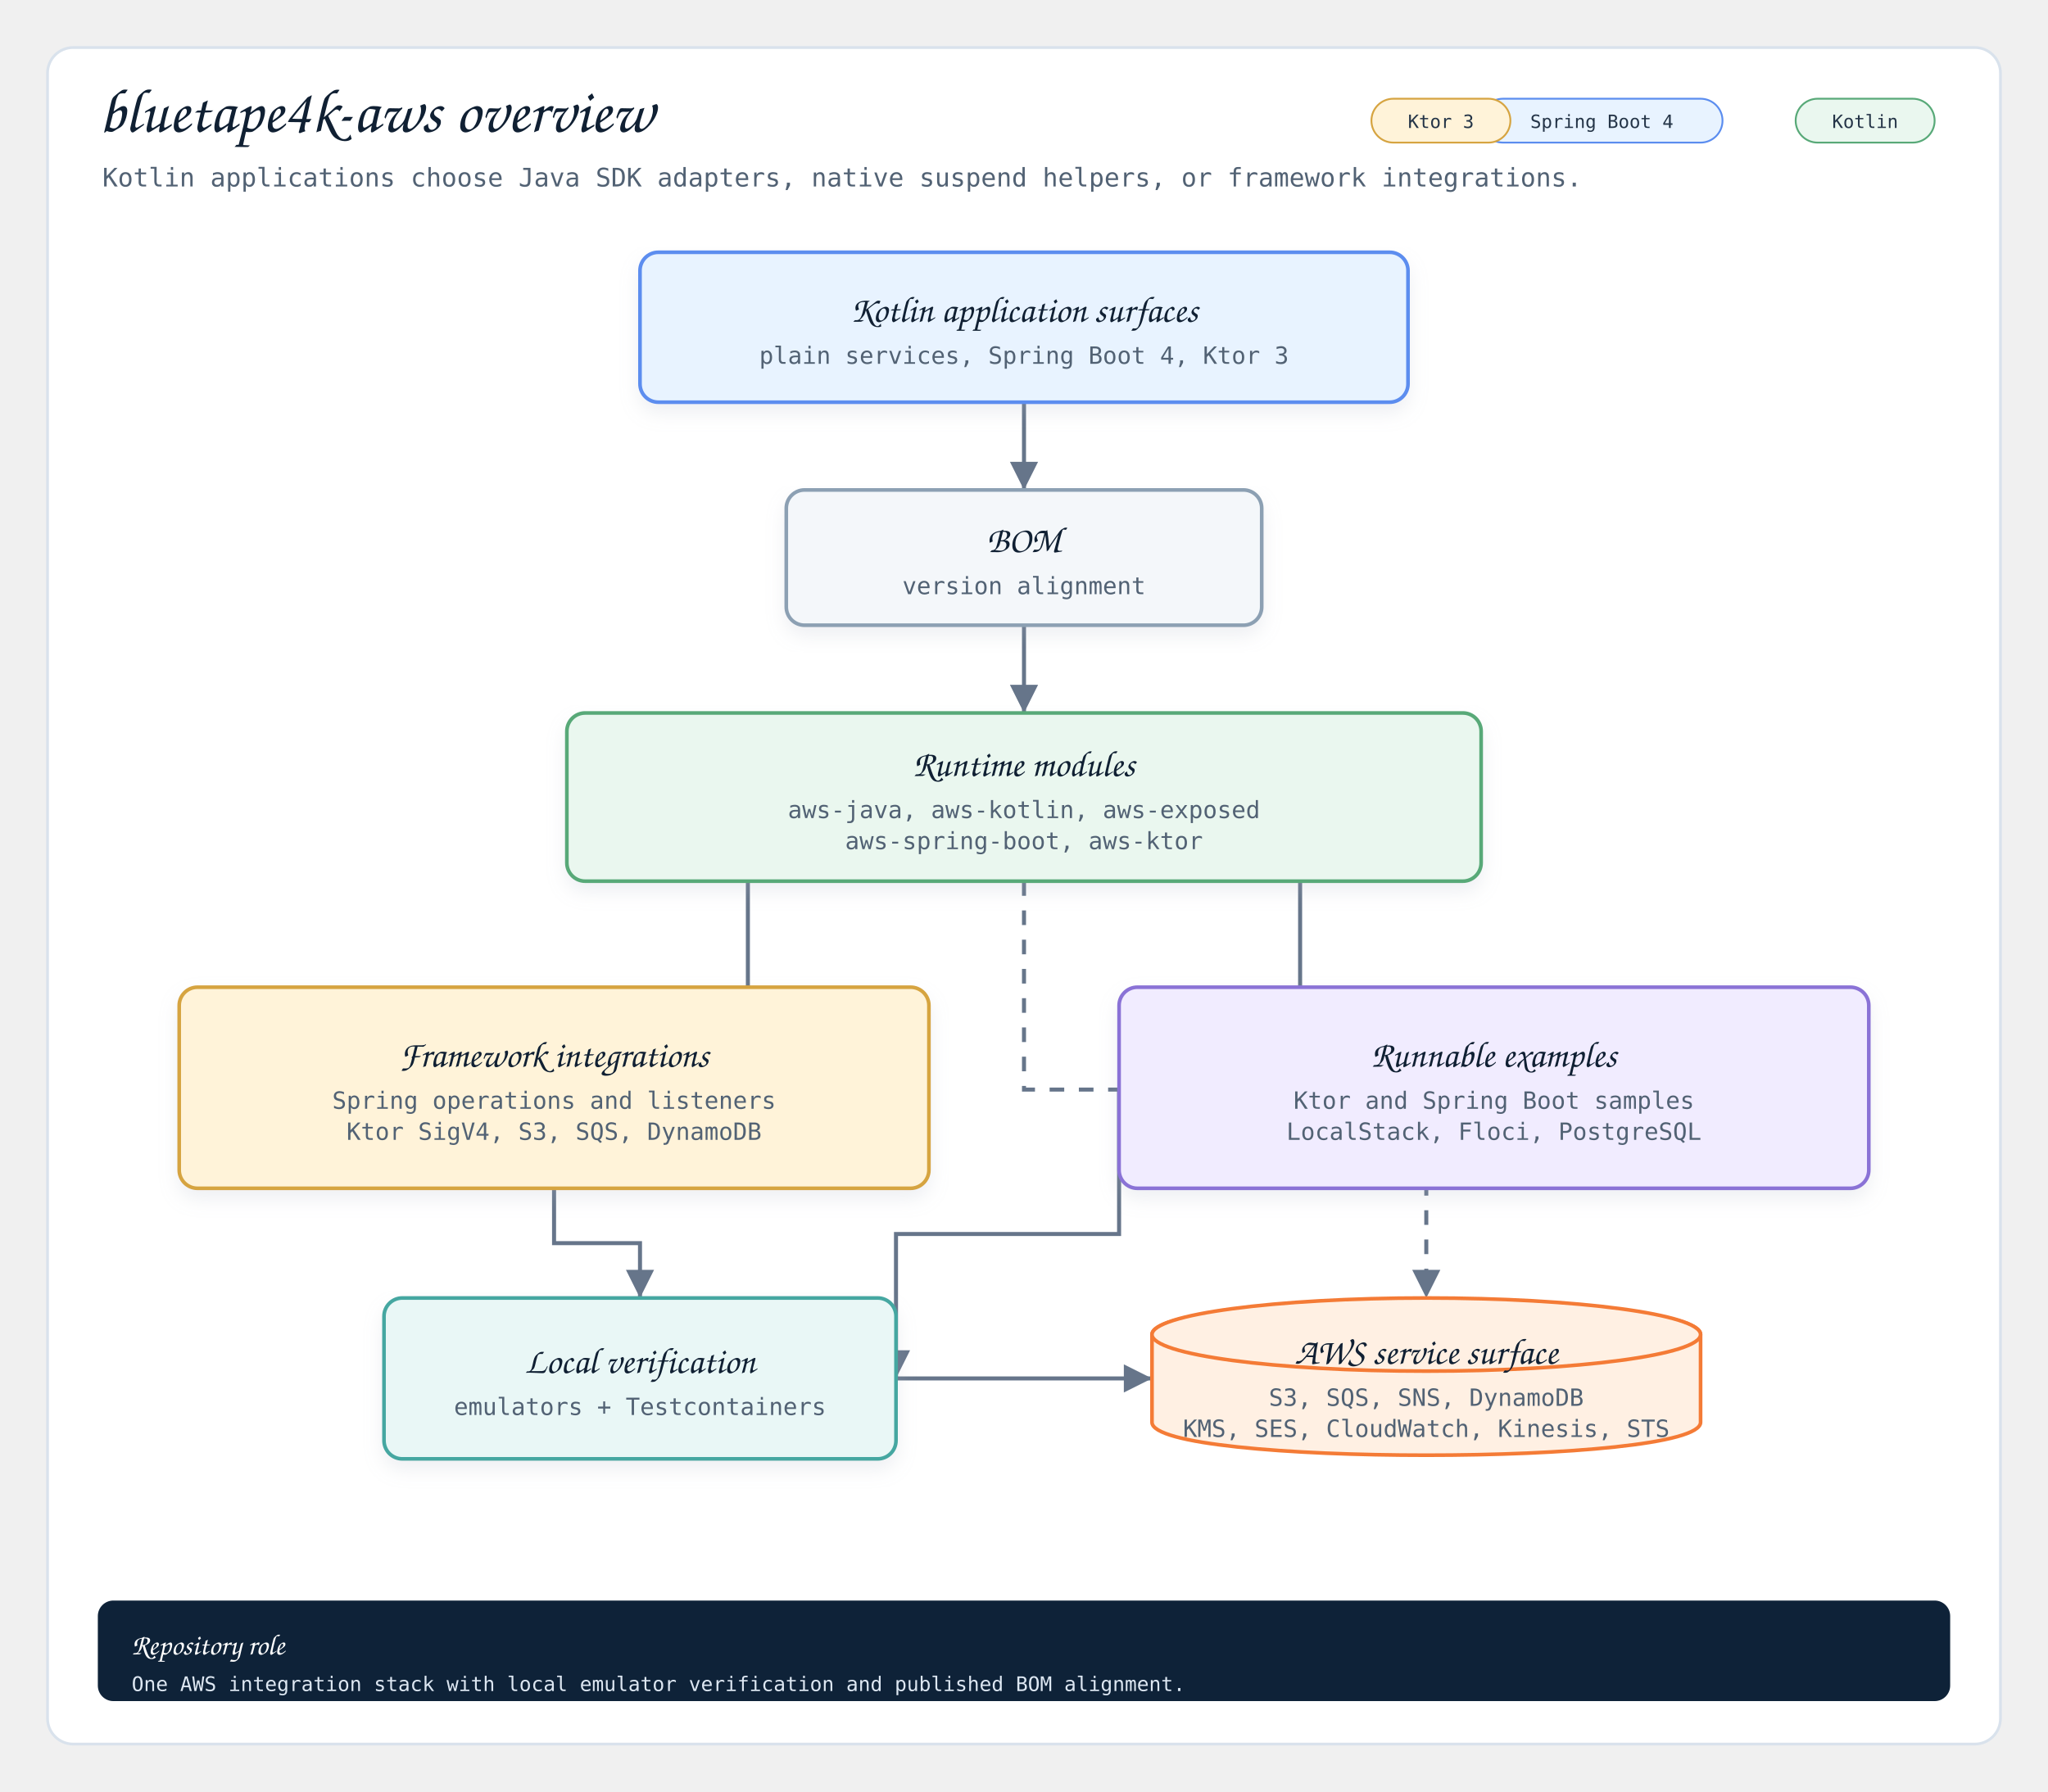
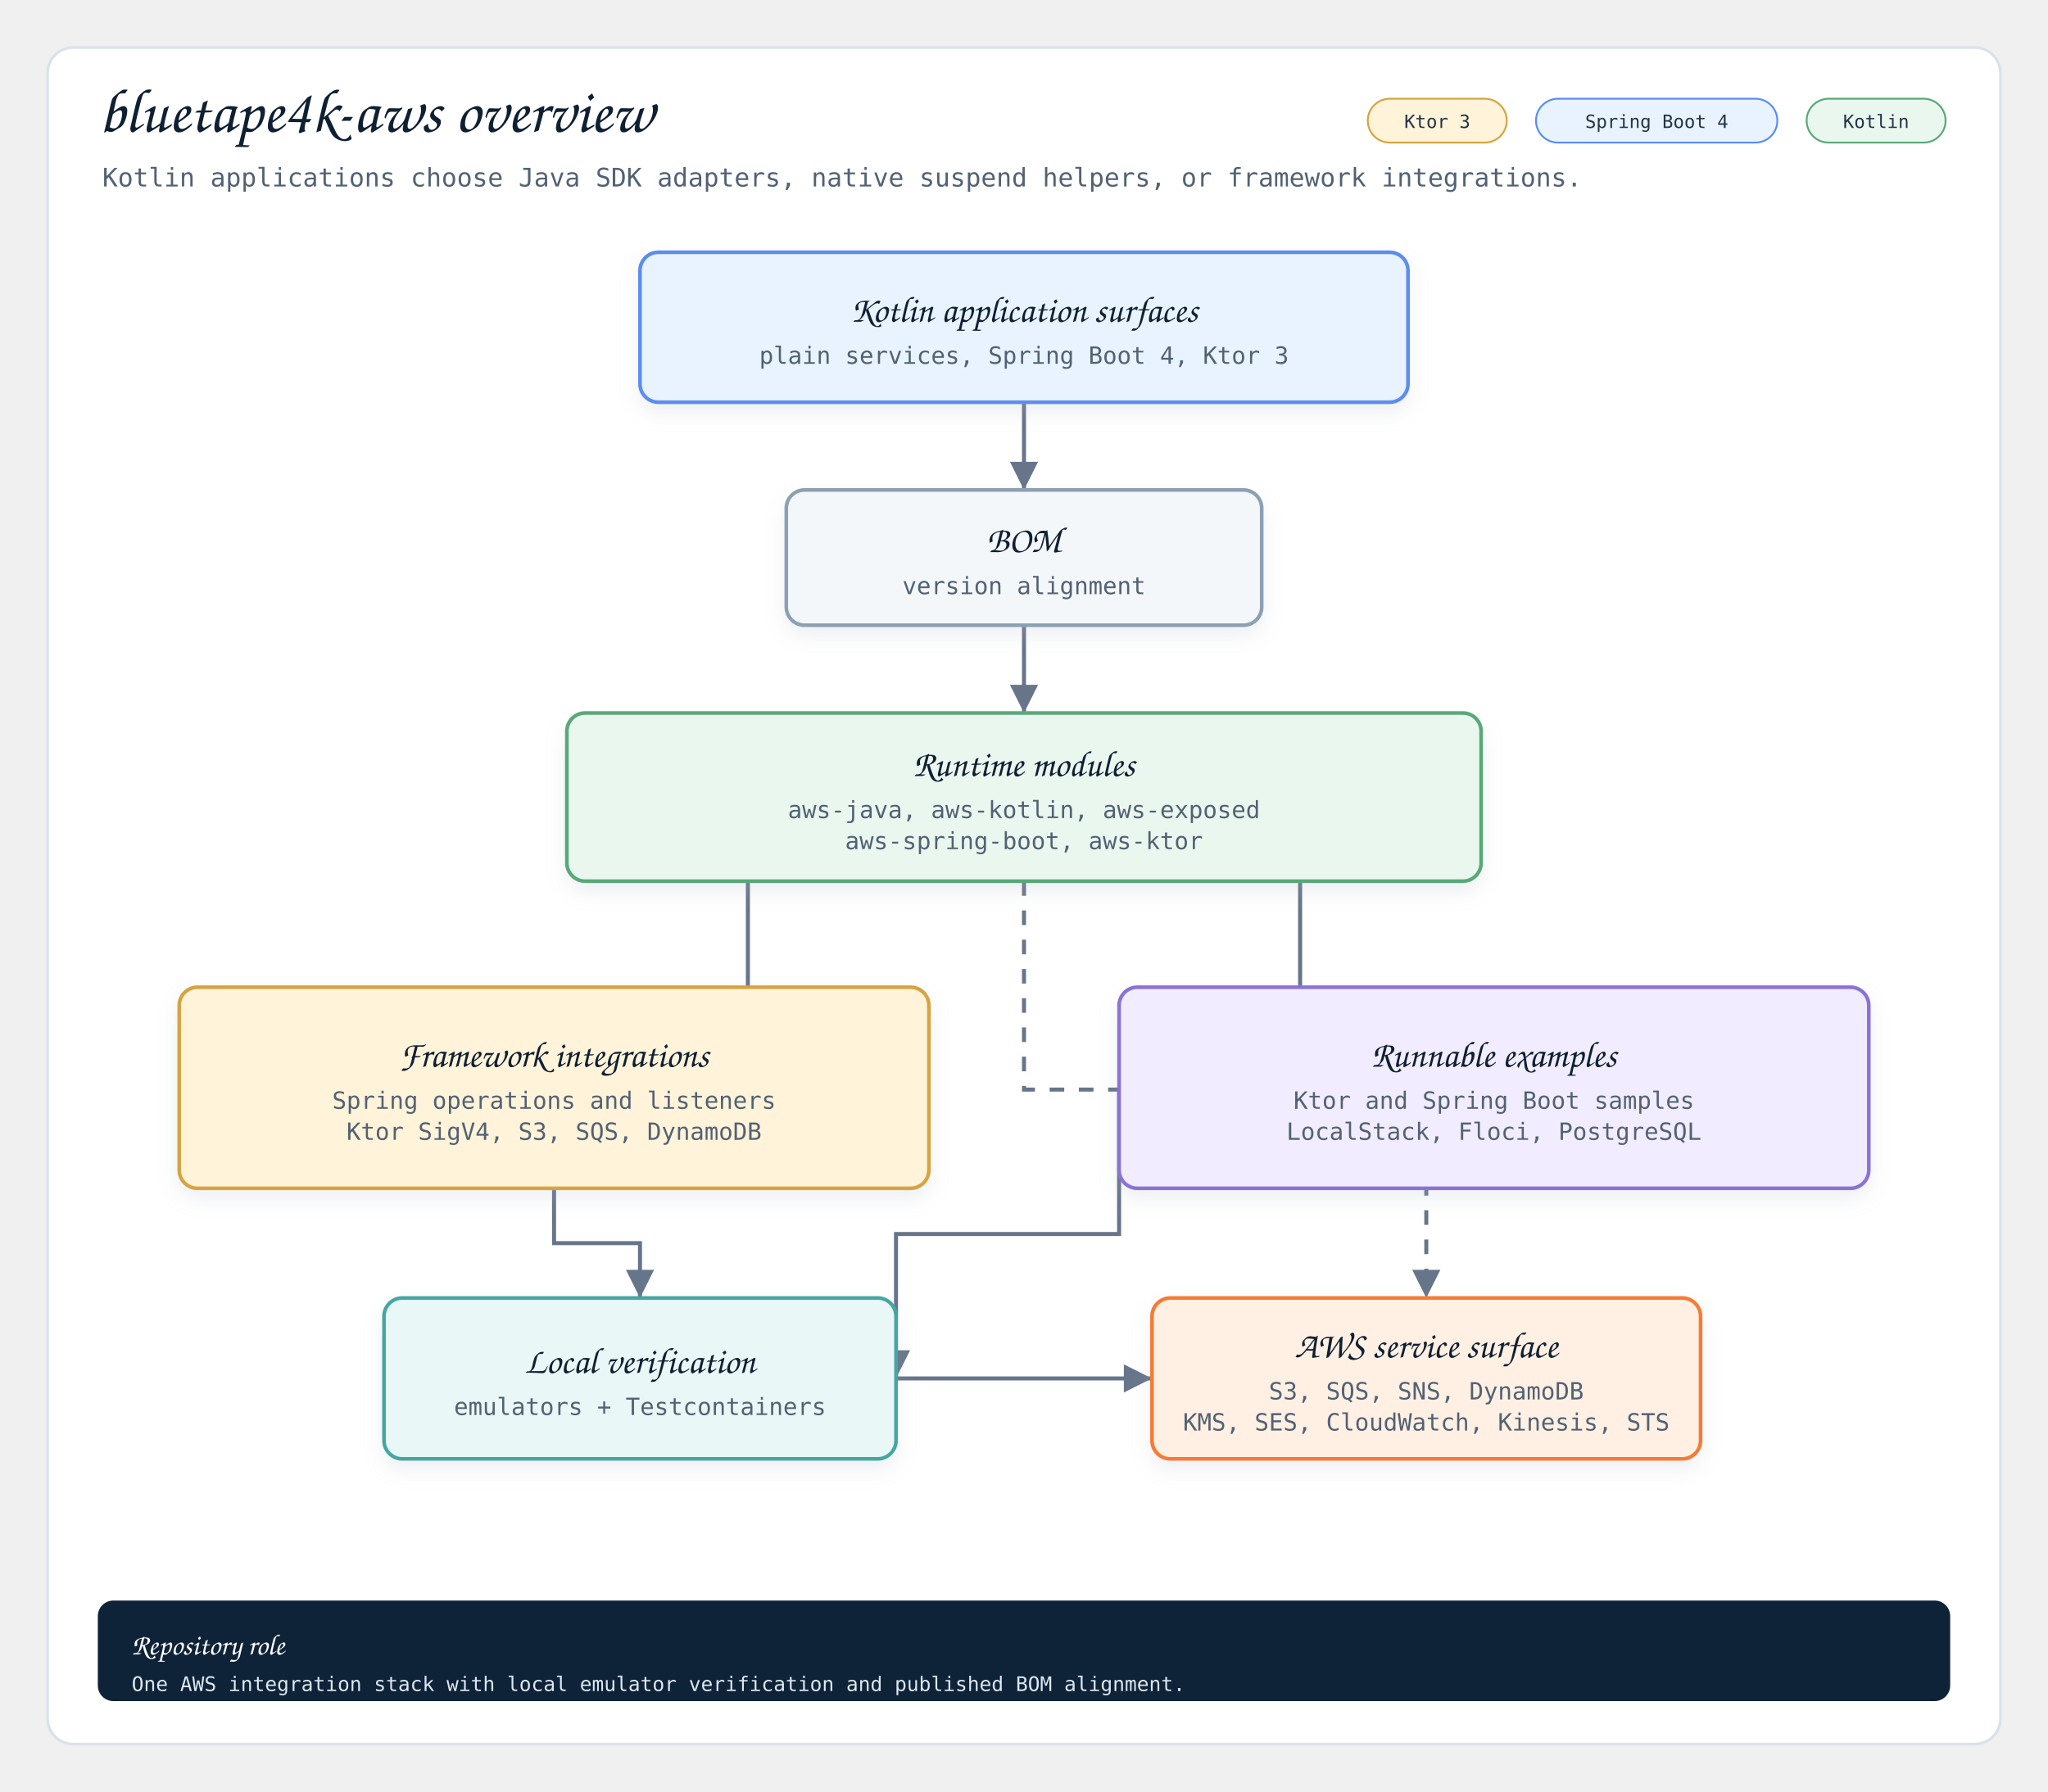
<svg xmlns="http://www.w3.org/2000/svg" width="1120" height="980" viewBox="0 0 1120 980" role="img" aria-label="bluetape4k-aws overview">
  <defs>
    <marker id="arrow" markerWidth="9" markerHeight="9" refX="8" refY="4.5" orient="auto" markerUnits="strokeWidth">
      <path d="M1,1 L8,4.5 L1,8 Z" fill="#66758A" />
    </marker>
    <filter id="shadow" x="-10%" y="-10%" width="120%" height="130%">
      <feDropShadow dx="0" dy="5" stdDeviation="5" flood-color="#AAB7C6" flood-opacity="0.20" />
    </filter>
  </defs>
  <style>
  svg{background:#F5F7FA}
  .frame{fill:#FFFFFF;stroke:#D9E2EC;stroke-width:1.5}
  .title{font-family:"Architects Daughter","Comic Sans MS",cursive;font-size:34px;fill:#102033}
  .subtitle,.detail,.footer-detail{font-family:"Comic Mono","SFMono-Regular",Menlo,monospace;fill:#526274}
  .subtitle{font-size:14px}
  .card-title{font-family:"Architects Daughter","Comic Sans MS",cursive;font-size:20px;fill:#102033}
  .detail{font-size:13px}
  .chip{font-family:"Comic Mono","SFMono-Regular",Menlo,monospace;font-size:10px;fill:#243447}
  .card{stroke-width:2;filter:url(#shadow)}
  .edge{fill:none;stroke-width:2.2;marker-end:url(#arrow)}
  .edge-label{font-family:"Comic Mono","SFMono-Regular",Menlo,monospace;font-size:11px;fill:#344456}
  .label-bg{fill:#FFFFFF;stroke:#D9E2EC}
  .footer{fill:#0E2238;stroke:#0E2238}
  .footer-title{font-family:"Architects Daughter","Comic Sans MS",cursive;font-size:16px;fill:#FFFFFF}
  .footer-detail{font-size:11px;fill:#DDE7F2}
</style>
  <rect x="26" y="26" width="1068" height="928" rx="14" class="frame" />
  <text class="title" x="54" y="72">bluetape4k-aws overview</text>
  <text class="subtitle" x="56" y="102">Kotlin applications choose Java SDK adapters, native suspend helpers, or framework integrations.</text>
  <g>
-     <rect x="982" y="54" width="76" height="24" rx="12" fill="#EAF7EF" stroke="#58A978" />
-     <text class="chip" x="1020" y="70" text-anchor="middle">Kotlin</text>
+     <rect x="988" y="54" width="76" height="24" rx="12" fill="#EAF7EF" stroke="#58A978" />
+     <text class="chip" x="1026" y="70" text-anchor="middle">Kotlin</text>
  </g>
  <g>
-     <rect x="810" y="54" width="132" height="24" rx="12" fill="#E8F3FF" stroke="#5B8DEF" />
-     <text class="chip" x="876" y="70" text-anchor="middle">Spring Boot 4</text>
+     <rect x="840" y="54" width="132" height="24" rx="12" fill="#E8F3FF" stroke="#5B8DEF" />
+     <text class="chip" x="906" y="70" text-anchor="middle">Spring Boot 4</text>
  </g>
  <g>
-     <rect x="750" y="54" width="76" height="24" rx="12" fill="#FFF3D9" stroke="#D6A441" />
-     <text class="chip" x="788" y="70" text-anchor="middle">Ktor 3</text>
+     <rect x="748" y="54" width="76" height="24" rx="12" fill="#FFF3D9" stroke="#D6A441" />
+     <text class="chip" x="786" y="70" text-anchor="middle">Ktor 3</text>
  </g>
  <g>
    <g>
      <path class="edge" d="M560 220 L560 244 L560 244 L560 268" stroke="#66758A" />
    </g>
    <g>
      <path class="edge" d="M560 342 L560 366 L560 366 L560 390" stroke="#66758A" />
    </g>
    <g>
      <path class="edge" d="M310 436 L409 436 L409 595 L508 595" stroke="#66758A" />
    </g>
    <g>
      <path class="edge" d="M810 436 L711 436 L711 595 L612 595" stroke="#66758A" />
    </g>
    <g>
      <path class="edge" d="M303 650 L303 680 L350 680 L350 710" stroke="#66758A" />
    </g>
    <g>
      <path class="edge" d="M612 595 L612 675 L490 675 L490 754" stroke="#66758A" />
    </g>
    <g>
      <path class="edge" d="M560 482 L560 596 L780 596 L780 710" stroke="#66758A" stroke-dasharray="8 8" />
    </g>
    <g>
      <path class="edge" d="M490 754 L560 754 L560 754 L630 754" stroke="#66758A" />
    </g>
  </g>
  <g id="apps">
    <rect class="card" x="350" y="138" width="420" height="82" rx="10" fill="#E8F3FF" stroke="#5B8DEF" />
    <text class="card-title" x="560" y="176" text-anchor="middle">Kotlin application surfaces</text>
    <text class="detail" x="560" y="199" text-anchor="middle">plain services, Spring Boot 4, Ktor 3</text>
  </g>
  <g id="bom">
    <rect class="card" x="430" y="268" width="260" height="74" rx="10" fill="#F4F7FA" stroke="#8CA0B3" />
    <text class="card-title" x="560" y="302" text-anchor="middle">BOM</text>
    <text class="detail" x="560" y="325" text-anchor="middle">version alignment</text>
  </g>
  <g id="modules">
    <rect class="card" x="310" y="390" width="500" height="92" rx="10" fill="#EAF7EF" stroke="#58A978" />
    <text class="card-title" x="560" y="424.5" text-anchor="middle">Runtime modules</text>
    <text class="detail" x="560" y="447.5" text-anchor="middle">aws-java, aws-kotlin, aws-exposed</text>
    <text class="detail" x="560" y="464.5" text-anchor="middle">aws-spring-boot, aws-ktor</text>
  </g>
  <g id="integrations">
    <rect class="card" x="98" y="540" width="410" height="110" rx="10" fill="#FFF3D9" stroke="#D6A441" />
    <text class="card-title" x="303" y="583.5" text-anchor="middle">Framework integrations</text>
    <text class="detail" x="303" y="606.5" text-anchor="middle">Spring operations and listeners</text>
    <text class="detail" x="303" y="623.5" text-anchor="middle">Ktor SigV4, S3, SQS, DynamoDB</text>
  </g>
  <g id="examples">
    <rect class="card" x="612" y="540" width="410" height="110" rx="10" fill="#F1ECFF" stroke="#8A72D6" />
    <text class="card-title" x="817" y="583.5" text-anchor="middle">Runnable examples</text>
    <text class="detail" x="817" y="606.5" text-anchor="middle">Ktor and Spring Boot samples</text>
    <text class="detail" x="817" y="623.5" text-anchor="middle">LocalStack, Floci, PostgreSQL</text>
  </g>
  <g id="verification">
    <rect class="card" x="210" y="710" width="280" height="88" rx="10" fill="#E9F7F6" stroke="#45A7A1" />
    <text class="card-title" x="350" y="751" text-anchor="middle">Local verification</text>
    <text class="detail" x="350" y="774" text-anchor="middle">emulators + Testcontainers</text>
  </g>
  <g id="services">
-     <path d="M630 730 C630 706,930 706,930 730 L930 778 C930 802,630 802,630 778 Z" fill="#FFF0E3" stroke="#F47B36" stroke-width="2" />
-     <ellipse cx="780" cy="730" rx="150" ry="20" fill="#FFF0E3" stroke="#F47B36" stroke-width="2" />
-     <text class="card-title" x="780" y="746" text-anchor="middle">AWS service surface</text>
-     <text class="detail" x="780" y="769" text-anchor="middle">S3, SQS, SNS, DynamoDB</text>
-     <text class="detail" x="780" y="786" text-anchor="middle">KMS, SES, CloudWatch, Kinesis, STS</text>
+     <rect class="card" x="630" y="710" width="300" height="88" rx="10" fill="#FFF0E3" stroke="#F47B36" />
+     <text class="card-title" x="780" y="742.5" text-anchor="middle">AWS service surface</text>
+     <text class="detail" x="780" y="765.5" text-anchor="middle">S3, SQS, SNS, DynamoDB</text>
+     <text class="detail" x="780" y="782.5" text-anchor="middle">KMS, SES, CloudWatch, Kinesis, STS</text>
  </g>
  <rect class="footer" x="54" y="876" width="1012" height="54" rx="8" />
  <text class="footer-title" x="72" y="905">Repository role</text>
  <text class="footer-detail" x="72" y="925">One AWS integration stack with local emulator verification and published BOM alignment.</text>
</svg>
